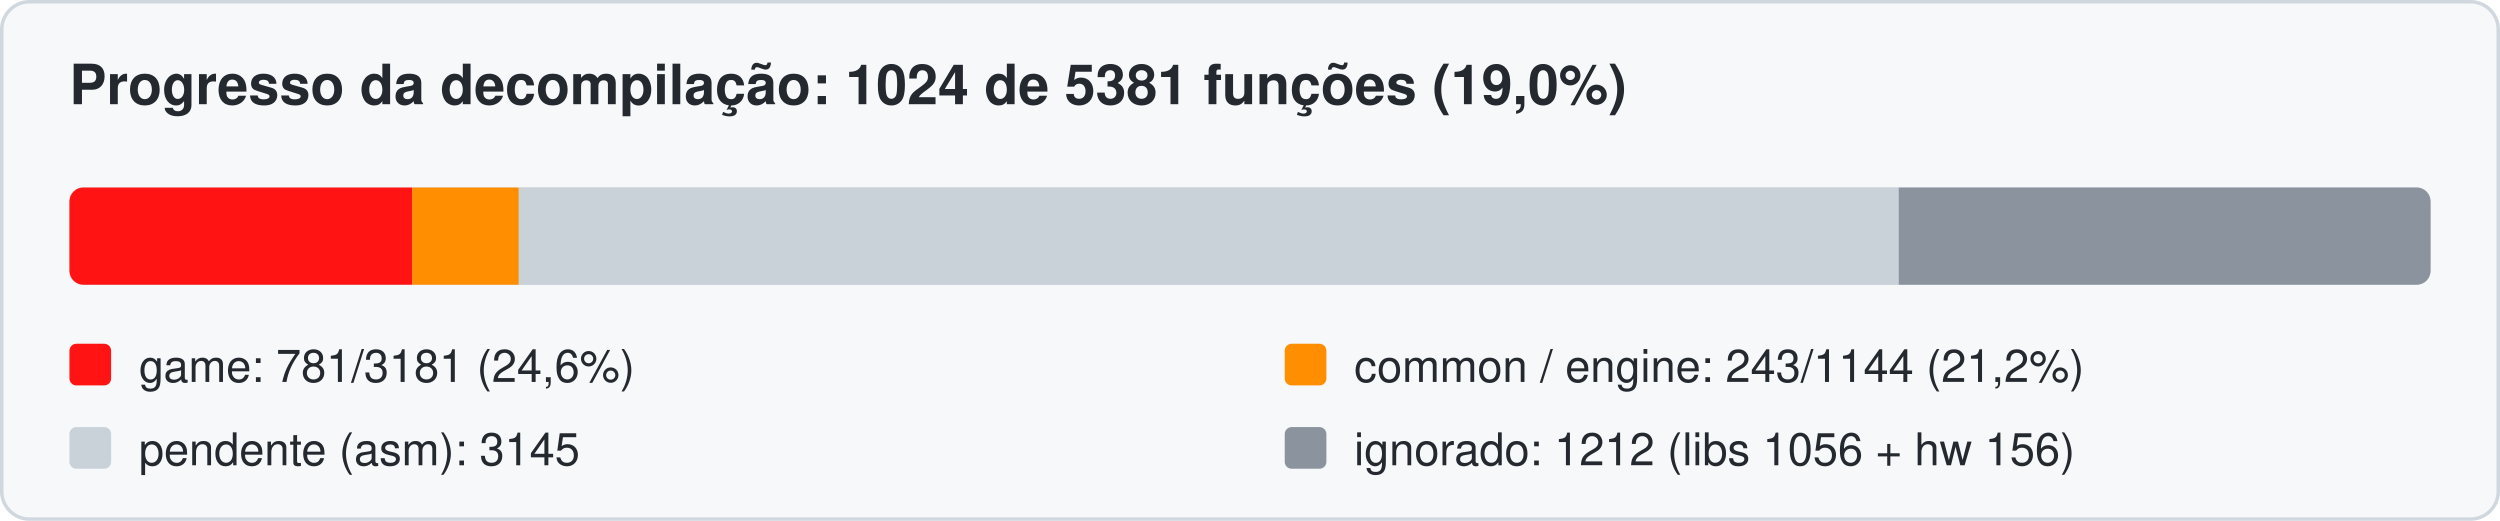
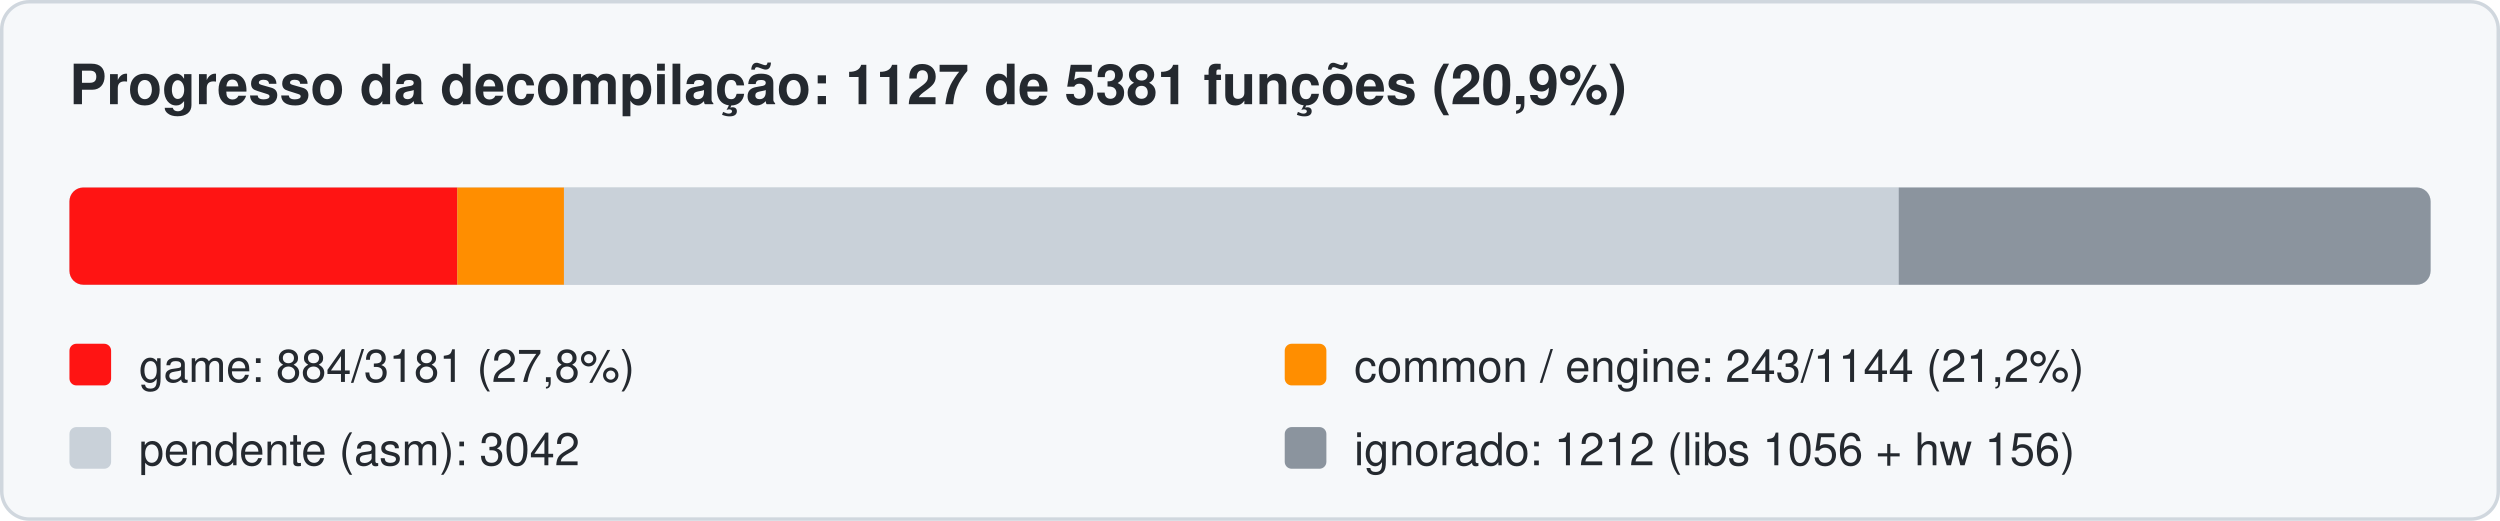
- <svg xmlns="http://www.w3.org/2000/svg" width="720" height="150" viewBox="0 0 720 150" role="img" aria-label="War of the Monsters: 1024 de 5381 funcoes decompiladas (19,0%), 1212 ignoradas">
+ <svg xmlns="http://www.w3.org/2000/svg" width="720" height="150" viewBox="0 0 720 150" role="img" aria-label="War of the Monsters: 1127 de 5381 funcoes decompiladas (20,9%), 1212 ignoradas">
  <rect x="0.5" y="0.5" width="719" height="149" rx="8" fill="#f6f8fa" stroke="#d0d7de" />
  <g font-family="-apple-system, 'Segoe UI', Helvetica, Arial, sans-serif">
-     <text x="20" y="30" font-size="16" font-weight="600" fill="#24292f">Progresso da decompilação: 1024 de 5381 funções (19,0%)</text>
+     <text x="20" y="30" font-size="16" font-weight="600" fill="#24292f">Progresso da decompilação: 1127 de 5381 funções (20,9%)</text>
    <rect x="20" y="54" width="680" height="28" rx="4" fill="#c9d1d9" />
    <clipPath id="r">
      <rect x="20" y="54" width="680" height="28" rx="4" />
    </clipPath>
    <g clip-path="url(#r)">
-       <rect x="20.00" y="54" width="98.70" height="28" fill="#ff1413" />
-       <rect x="118.70" y="54" width="30.71" height="28" fill="#ff8e00" />
-       <rect x="149.40" y="54" width="397.44" height="28" fill="#c9d1d9" />
+       <rect x="20.00" y="54" width="111.71" height="28" fill="#ff1413" />
+       <rect x="131.71" y="54" width="30.71" height="28" fill="#ff8e00" />
+       <rect x="162.42" y="54" width="384.42" height="28" fill="#c9d1d9" />
      <rect x="546.84" y="54" width="153.16" height="28" fill="#8b949e" />
    </g>
    <rect x="20" y="99" width="12" height="12" rx="2" fill="#ff1413" />
-     <text x="40" y="110" font-size="13" fill="#24292f">game: 781/3181 (24,6%)</text>
+     <text x="40" y="110" font-size="13" fill="#24292f">game: 884/3181 (27,8%)</text>
    <rect x="370" y="99" width="12" height="12" rx="2" fill="#ff8e00" />
    <text x="390" y="110" font-size="13" fill="#24292f">common / engine: 243/1144 (21,2%)</text>
    <rect x="20" y="123" width="12" height="12" rx="2" fill="#c9d1d9" />
-     <text x="40" y="134" font-size="13" fill="#24292f">pendente (asm): 3145</text>
+     <text x="40" y="134" font-size="13" fill="#24292f">pendente (asm): 3042</text>
    <rect x="370" y="123" width="12" height="12" rx="2" fill="#8b949e" />
    <text x="390" y="134" font-size="13" fill="#24292f">ignorado: 1212 (libs 1056 + hw 156)</text>
  </g>
</svg>
